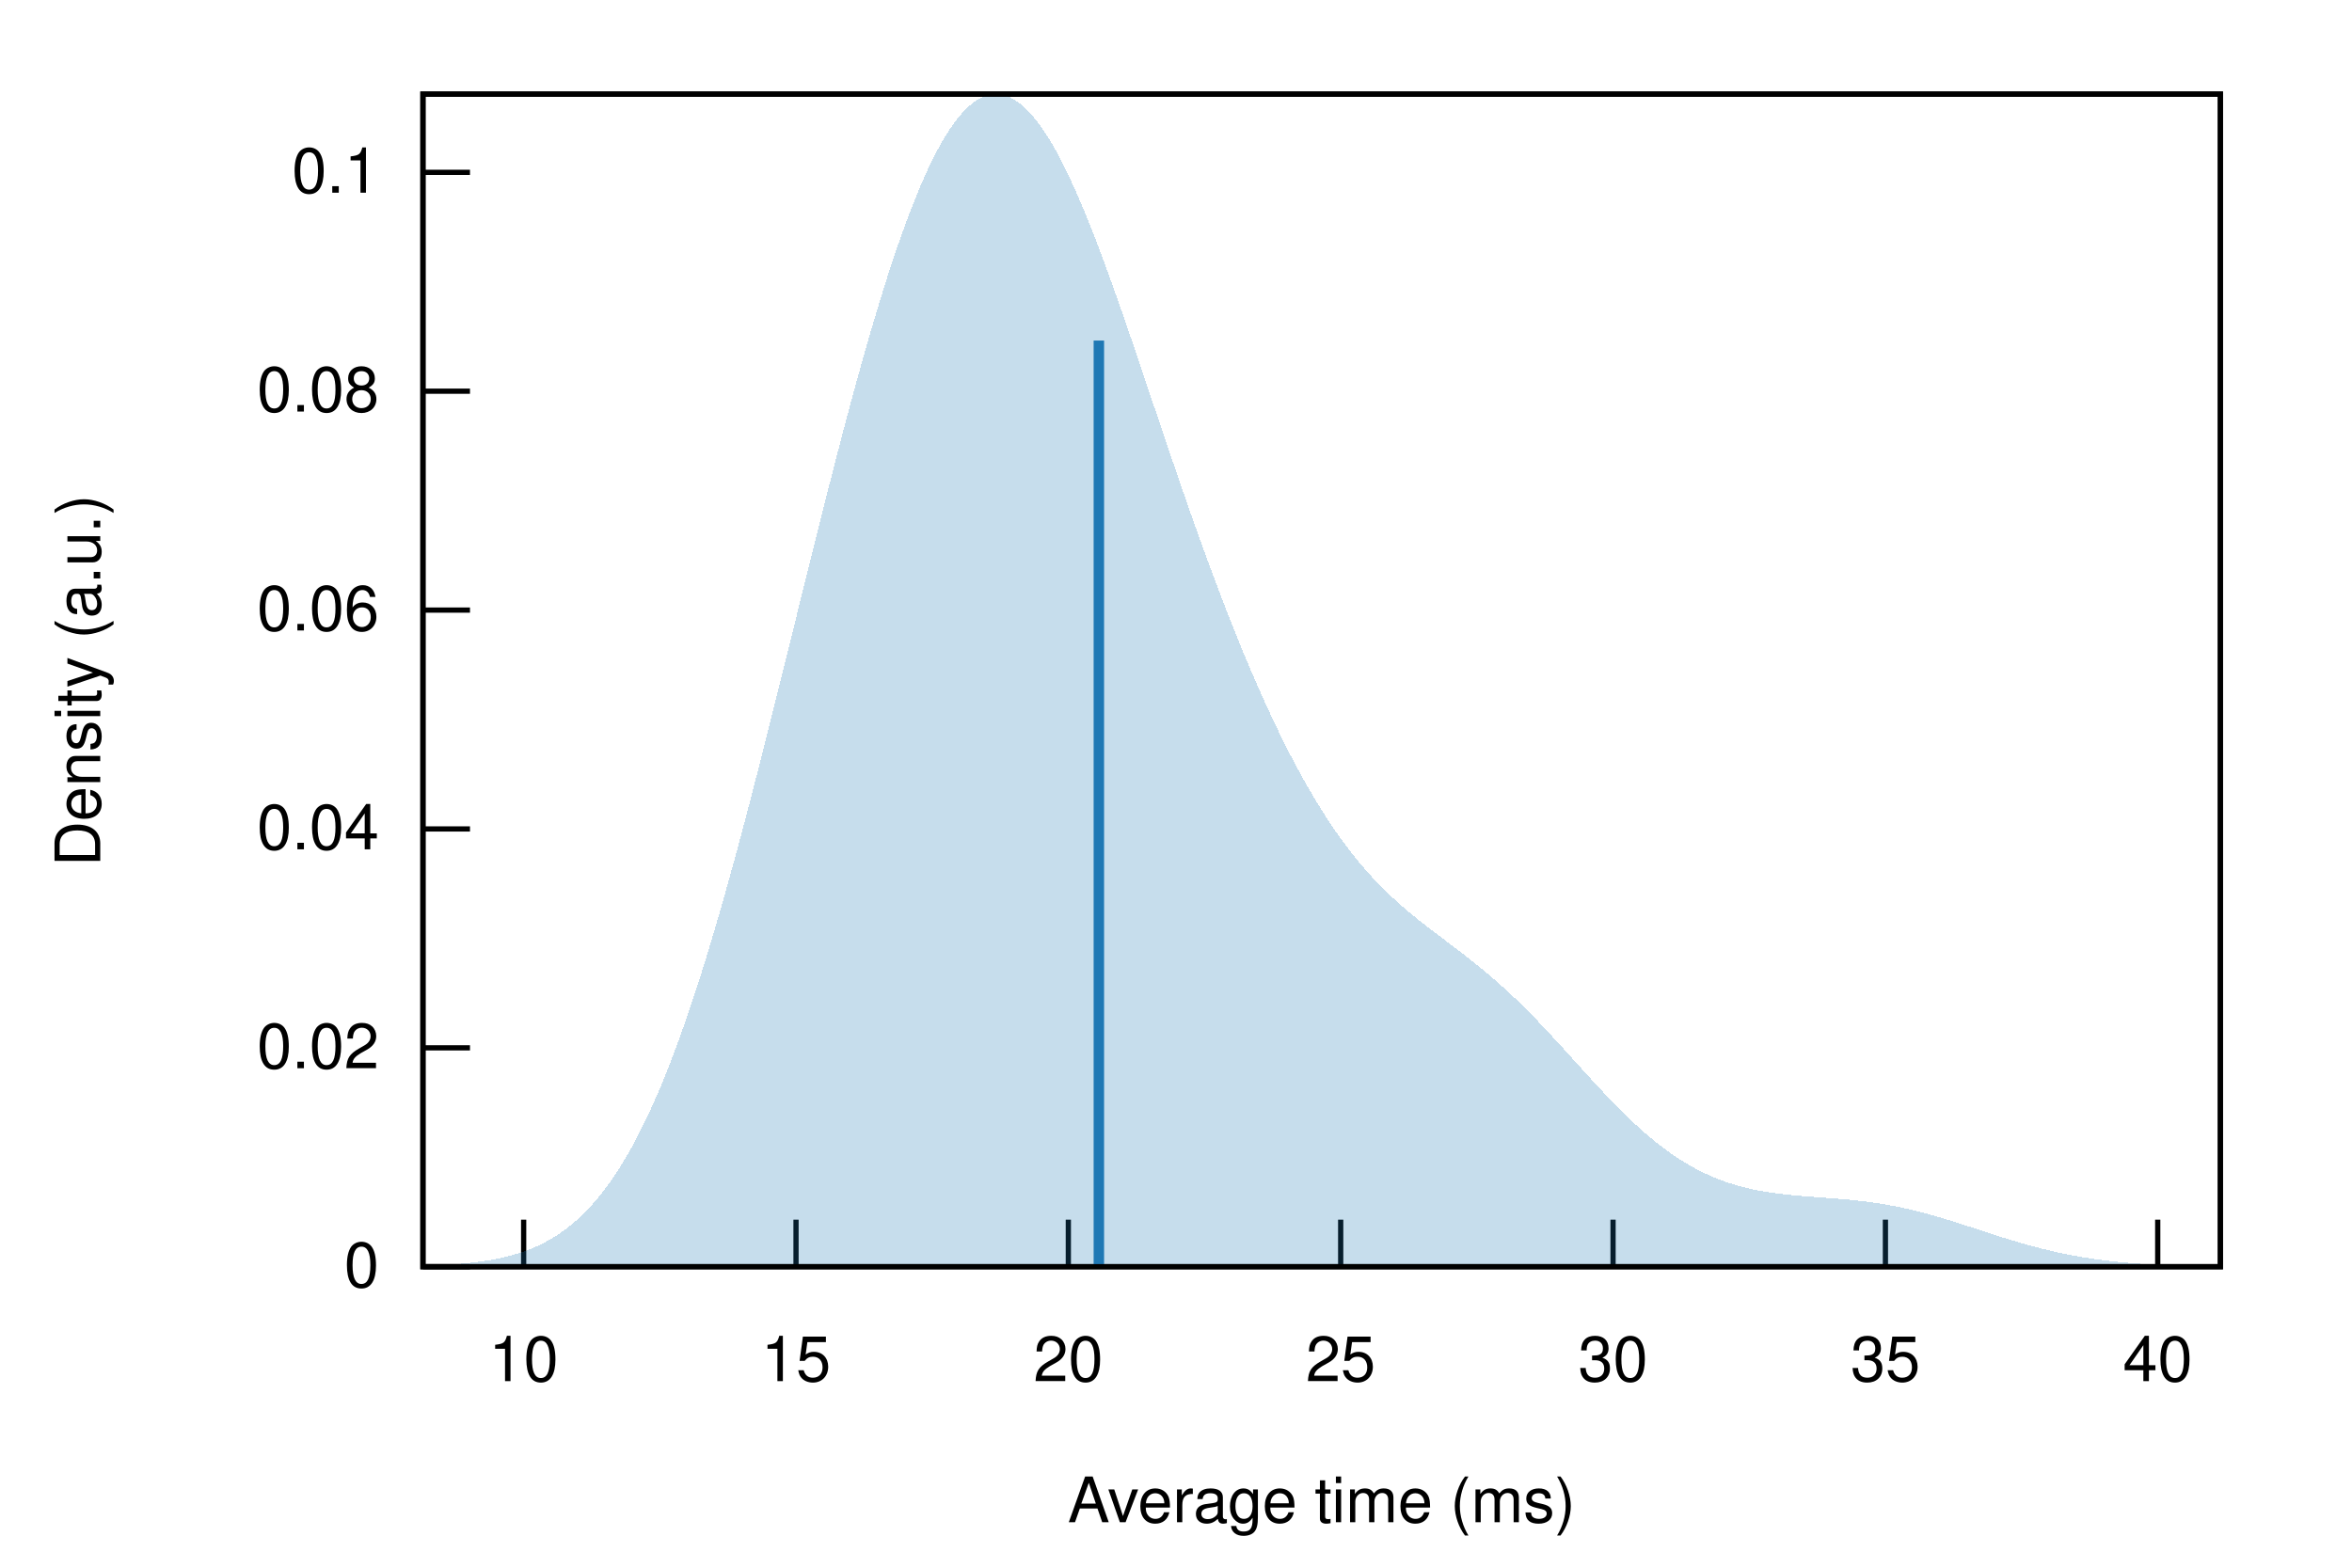
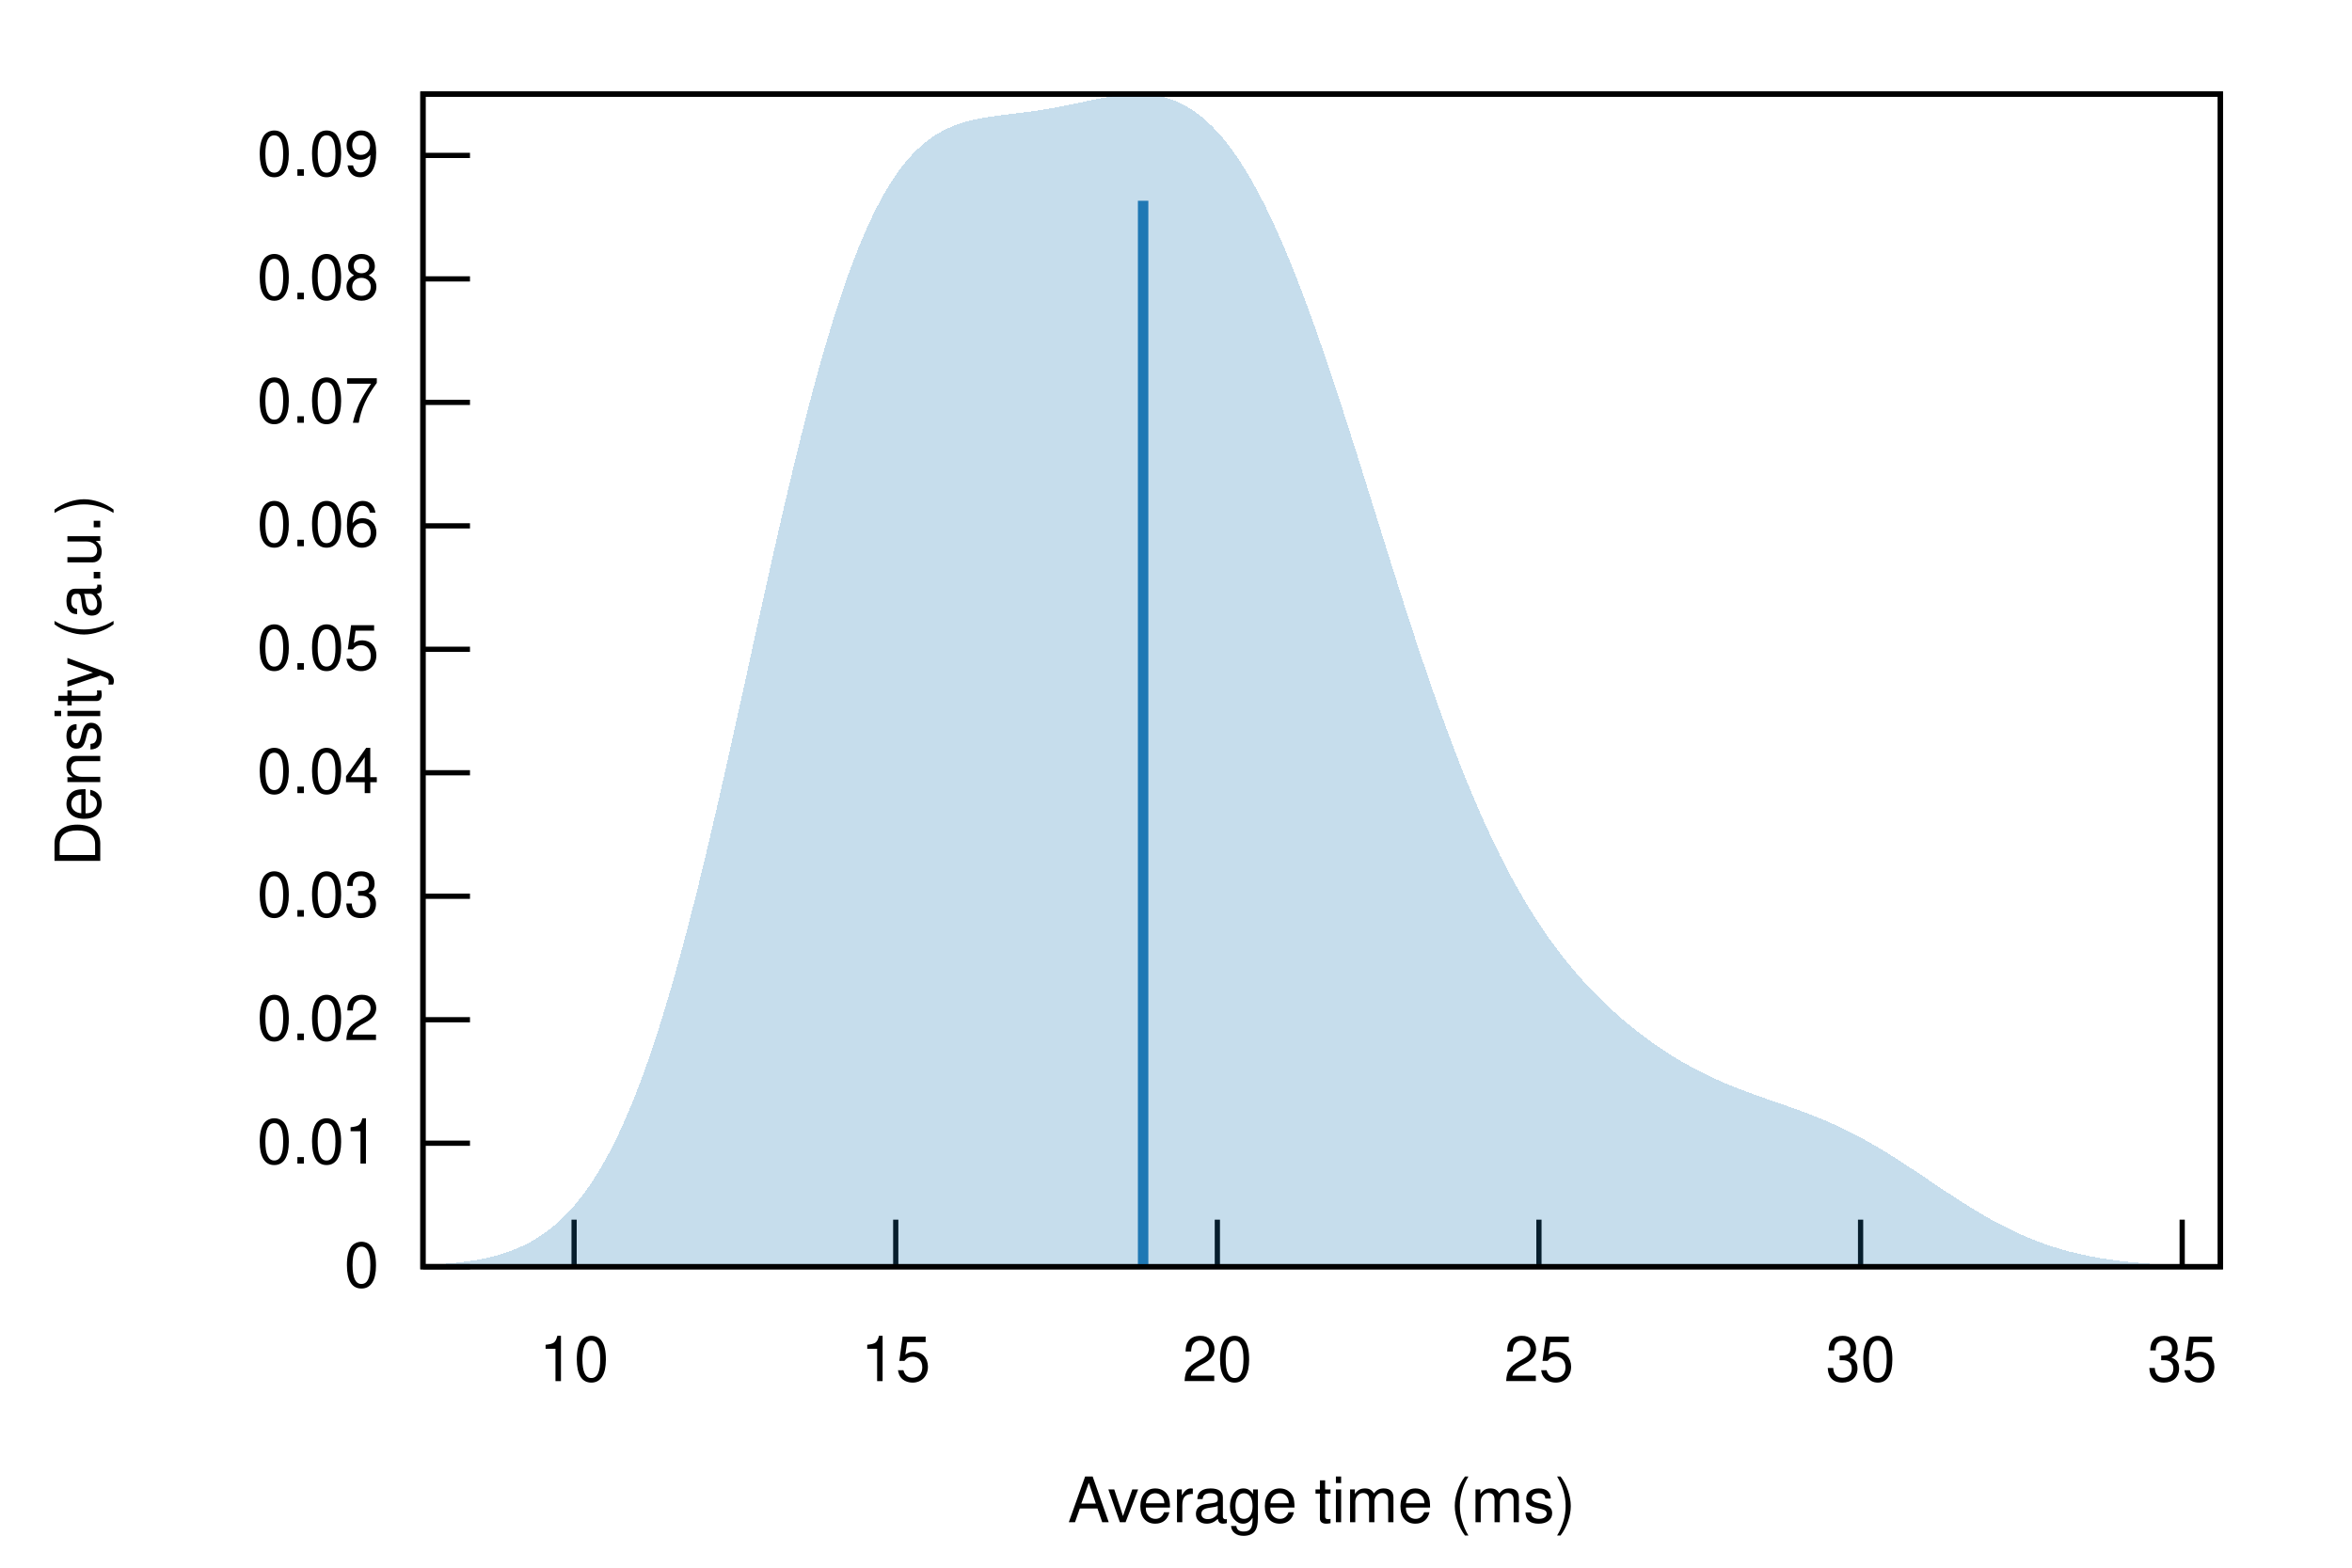
<svg xmlns="http://www.w3.org/2000/svg" xmlns:xlink="http://www.w3.org/1999/xlink" viewBox="0 0 450 300">
  <g id="gnuplot_canvas">
    <rect x="0" y="0" width="450" height="300" fill="none" />
    <defs>
      <circle id="gpDot" r="0.5" stroke-width="0.5" stroke="currentColor" />
      <path id="gpPt0" stroke-width="0.222" stroke="currentColor" d="M-1,0 h2 M0,-1 v2" />
      <path id="gpPt1" stroke-width="0.222" stroke="currentColor" d="M-1,-1 L1,1 M1,-1 L-1,1" />
      <path id="gpPt2" stroke-width="0.222" stroke="currentColor" d="M-1,0 L1,0 M0,-1 L0,1 M-1,-1 L1,1 M-1,1 L1,-1" />
      <rect id="gpPt3" stroke-width="0.222" stroke="currentColor" x="-1" y="-1" width="2" height="2" />
      <rect id="gpPt4" stroke-width="0.222" stroke="currentColor" fill="currentColor" x="-1" y="-1" width="2" height="2" />
      <circle id="gpPt5" stroke-width="0.222" stroke="currentColor" cx="0" cy="0" r="1" />
      <use xlink:href="#gpPt5" id="gpPt6" fill="currentColor" stroke="none" />
      <path id="gpPt7" stroke-width="0.222" stroke="currentColor" d="M0,-1.33 L-1.33,0.67 L1.33,0.67 z" />
      <use xlink:href="#gpPt7" id="gpPt8" fill="currentColor" stroke="none" />
      <use xlink:href="#gpPt7" id="gpPt9" stroke="currentColor" transform="rotate(180)" />
      <use xlink:href="#gpPt9" id="gpPt10" fill="currentColor" stroke="none" />
      <use xlink:href="#gpPt3" id="gpPt11" stroke="currentColor" transform="rotate(45)" />
      <use xlink:href="#gpPt11" id="gpPt12" fill="currentColor" stroke="none" />
      <path id="gpPt13" stroke-width="0.222" stroke="currentColor" d="M0,1.330 L1.265,0.411 L0.782,-1.067 L-0.782,-1.076 L-1.265,0.411 z" />
      <use xlink:href="#gpPt13" id="gpPt14" fill="currentColor" stroke="none" />
      <filter id="textbox" filterUnits="objectBoundingBox" x="0" y="0" height="1" width="1">
        <feFlood flood-color="white" flood-opacity="1" result="bgnd" />
        <feComposite in="SourceGraphic" in2="bgnd" operator="atop" />
      </filter>
      <filter id="greybox" filterUnits="objectBoundingBox" x="0" y="0" height="1" width="1">
        <feFlood flood-color="lightgrey" flood-opacity="1" result="grey" />
        <feComposite in="SourceGraphic" in2="grey" operator="atop" />
      </filter>
    </defs>
    <g fill="none" color="white" stroke="currentColor" stroke-width="1.00" stroke-linecap="butt" stroke-linejoin="miter">
</g>
    <g fill="none" color="black" stroke="currentColor" stroke-width="1.00" stroke-linecap="butt" stroke-linejoin="miter">
      <path stroke="black" d="M80.92,242.40 L89.92,242.40  " />
      <g transform="translate(72.53,246.30)" stroke="none" fill="black" font-family="Helvetica" font-size="12.00" text-anchor="end">
        <text>
          <tspan font-family="Helvetica"> 0</tspan>
        </text>
      </g>
    </g>
    <g fill="none" color="black" stroke="currentColor" stroke-width="1.00" stroke-linecap="butt" stroke-linejoin="miter">
-       <path stroke="black" d="M80.92,200.52 L89.92,200.52  " />
-       <g transform="translate(72.53,204.42)" stroke="none" fill="black" font-family="Helvetica" font-size="12.00" text-anchor="end">
+       <path stroke="black" d="M80.92,218.77 L89.92,218.77  " />
+       <g transform="translate(72.53,222.67)" stroke="none" fill="black" font-family="Helvetica" font-size="12.00" text-anchor="end">
+         <text>
+           <tspan font-family="Helvetica"> 0.01</tspan>
+         </text>
+       </g>
+     </g>
+     <g fill="none" color="black" stroke="currentColor" stroke-width="1.00" stroke-linecap="butt" stroke-linejoin="miter">
+       <path stroke="black" d="M80.92,195.14 L89.92,195.14  " />
+       <g transform="translate(72.53,199.04)" stroke="none" fill="black" font-family="Helvetica" font-size="12.00" text-anchor="end">
        <text>
          <tspan font-family="Helvetica"> 0.02</tspan>
        </text>
      </g>
    </g>
    <g fill="none" color="black" stroke="currentColor" stroke-width="1.00" stroke-linecap="butt" stroke-linejoin="miter">
-       <path stroke="black" d="M80.92,158.63 L89.92,158.63  " />
-       <g transform="translate(72.53,162.53)" stroke="none" fill="black" font-family="Helvetica" font-size="12.00" text-anchor="end">
+       <path stroke="black" d="M80.92,171.51 L89.92,171.51  " />
+       <g transform="translate(72.53,175.41)" stroke="none" fill="black" font-family="Helvetica" font-size="12.00" text-anchor="end">
+         <text>
+           <tspan font-family="Helvetica"> 0.03</tspan>
+         </text>
+       </g>
+     </g>
+     <g fill="none" color="black" stroke="currentColor" stroke-width="1.00" stroke-linecap="butt" stroke-linejoin="miter">
+       <path stroke="black" d="M80.92,147.88 L89.92,147.88  " />
+       <g transform="translate(72.53,151.78)" stroke="none" fill="black" font-family="Helvetica" font-size="12.00" text-anchor="end">
        <text>
          <tspan font-family="Helvetica"> 0.04</tspan>
        </text>
      </g>
    </g>
    <g fill="none" color="black" stroke="currentColor" stroke-width="1.00" stroke-linecap="butt" stroke-linejoin="miter">
-       <path stroke="black" d="M80.92,116.75 L89.92,116.75  " />
-       <g transform="translate(72.53,120.65)" stroke="none" fill="black" font-family="Helvetica" font-size="12.00" text-anchor="end">
+       <path stroke="black" d="M80.92,124.25 L89.92,124.25  " />
+       <g transform="translate(72.53,128.15)" stroke="none" fill="black" font-family="Helvetica" font-size="12.00" text-anchor="end">
+         <text>
+           <tspan font-family="Helvetica"> 0.05</tspan>
+         </text>
+       </g>
+     </g>
+     <g fill="none" color="black" stroke="currentColor" stroke-width="1.00" stroke-linecap="butt" stroke-linejoin="miter">
+       <path stroke="black" d="M80.92,100.63 L89.92,100.63  " />
+       <g transform="translate(72.53,104.53)" stroke="none" fill="black" font-family="Helvetica" font-size="12.00" text-anchor="end">
        <text>
          <tspan font-family="Helvetica"> 0.06</tspan>
        </text>
      </g>
    </g>
    <g fill="none" color="black" stroke="currentColor" stroke-width="1.00" stroke-linecap="butt" stroke-linejoin="miter">
-       <path stroke="black" d="M80.92,74.86 L89.92,74.86  " />
-       <g transform="translate(72.53,78.76)" stroke="none" fill="black" font-family="Helvetica" font-size="12.00" text-anchor="end">
+       <path stroke="black" d="M80.92,77.00 L89.92,77.00  " />
+       <g transform="translate(72.53,80.90)" stroke="none" fill="black" font-family="Helvetica" font-size="12.00" text-anchor="end">
+         <text>
+           <tspan font-family="Helvetica"> 0.07</tspan>
+         </text>
+       </g>
+     </g>
+     <g fill="none" color="black" stroke="currentColor" stroke-width="1.00" stroke-linecap="butt" stroke-linejoin="miter">
+       <path stroke="black" d="M80.92,53.37 L89.92,53.37  " />
+       <g transform="translate(72.53,57.27)" stroke="none" fill="black" font-family="Helvetica" font-size="12.00" text-anchor="end">
        <text>
          <tspan font-family="Helvetica"> 0.08</tspan>
        </text>
      </g>
    </g>
    <g fill="none" color="black" stroke="currentColor" stroke-width="1.00" stroke-linecap="butt" stroke-linejoin="miter">
-       <path stroke="black" d="M80.92,32.98 L89.92,32.98  " />
-       <g transform="translate(72.53,36.88)" stroke="none" fill="black" font-family="Helvetica" font-size="12.00" text-anchor="end">
-         <text>
-           <tspan font-family="Helvetica"> 0.1</tspan>
-         </text>
-       </g>
-     </g>
-     <g fill="none" color="black" stroke="currentColor" stroke-width="1.00" stroke-linecap="butt" stroke-linejoin="miter">
-       <path stroke="black" d="M100.19,242.40 L100.19,233.40  " />
-       <g transform="translate(100.19,264.30)" stroke="none" fill="black" font-family="Helvetica" font-size="12.00" text-anchor="middle">
+       <path stroke="black" d="M80.92,29.74 L89.92,29.74  " />
+       <g transform="translate(72.53,33.64)" stroke="none" fill="black" font-family="Helvetica" font-size="12.00" text-anchor="end">
+         <text>
+           <tspan font-family="Helvetica"> 0.09</tspan>
+         </text>
+       </g>
+     </g>
+     <g fill="none" color="black" stroke="currentColor" stroke-width="1.00" stroke-linecap="butt" stroke-linejoin="miter">
+       <path stroke="black" d="M109.84,242.40 L109.84,233.40  " />
+       <g transform="translate(109.84,264.30)" stroke="none" fill="black" font-family="Helvetica" font-size="12.00" text-anchor="middle">
        <text>
          <tspan font-family="Helvetica"> 10</tspan>
        </text>
      </g>
    </g>
    <g fill="none" color="black" stroke="currentColor" stroke-width="1.00" stroke-linecap="butt" stroke-linejoin="miter">
-       <path stroke="black" d="M152.30,242.40 L152.30,233.40  " />
-       <g transform="translate(152.30,264.30)" stroke="none" fill="black" font-family="Helvetica" font-size="12.00" text-anchor="middle">
+       <path stroke="black" d="M171.38,242.40 L171.38,233.40  " />
+       <g transform="translate(171.38,264.30)" stroke="none" fill="black" font-family="Helvetica" font-size="12.00" text-anchor="middle">
        <text>
          <tspan font-family="Helvetica"> 15</tspan>
        </text>
      </g>
    </g>
    <g fill="none" color="black" stroke="currentColor" stroke-width="1.00" stroke-linecap="butt" stroke-linejoin="miter">
-       <path stroke="black" d="M204.40,242.40 L204.40,233.40  " />
-       <g transform="translate(204.40,264.30)" stroke="none" fill="black" font-family="Helvetica" font-size="12.00" text-anchor="middle">
+       <path stroke="black" d="M232.91,242.40 L232.91,233.40  " />
+       <g transform="translate(232.91,264.30)" stroke="none" fill="black" font-family="Helvetica" font-size="12.00" text-anchor="middle">
        <text>
          <tspan font-family="Helvetica"> 20</tspan>
        </text>
      </g>
    </g>
    <g fill="none" color="black" stroke="currentColor" stroke-width="1.00" stroke-linecap="butt" stroke-linejoin="miter">
-       <path stroke="black" d="M256.51,242.40 L256.51,233.40  " />
-       <g transform="translate(256.51,264.30)" stroke="none" fill="black" font-family="Helvetica" font-size="12.00" text-anchor="middle">
+       <path stroke="black" d="M294.44,242.40 L294.44,233.40  " />
+       <g transform="translate(294.44,264.30)" stroke="none" fill="black" font-family="Helvetica" font-size="12.00" text-anchor="middle">
        <text>
          <tspan font-family="Helvetica"> 25</tspan>
        </text>
      </g>
    </g>
    <g fill="none" color="black" stroke="currentColor" stroke-width="1.00" stroke-linecap="butt" stroke-linejoin="miter">
-       <path stroke="black" d="M308.62,242.40 L308.62,233.40  " />
-       <g transform="translate(308.62,264.30)" stroke="none" fill="black" font-family="Helvetica" font-size="12.00" text-anchor="middle">
+       <path stroke="black" d="M355.98,242.40 L355.98,233.40  " />
+       <g transform="translate(355.98,264.30)" stroke="none" fill="black" font-family="Helvetica" font-size="12.00" text-anchor="middle">
        <text>
          <tspan font-family="Helvetica"> 30</tspan>
        </text>
      </g>
    </g>
    <g fill="none" color="black" stroke="currentColor" stroke-width="1.00" stroke-linecap="butt" stroke-linejoin="miter">
-       <path stroke="black" d="M360.73,242.40 L360.73,233.40  " />
-       <g transform="translate(360.73,264.30)" stroke="none" fill="black" font-family="Helvetica" font-size="12.00" text-anchor="middle">
+       <path stroke="black" d="M417.51,242.40 L417.51,233.40  " />
+       <g transform="translate(417.51,264.30)" stroke="none" fill="black" font-family="Helvetica" font-size="12.00" text-anchor="middle">
        <text>
          <tspan font-family="Helvetica"> 35</tspan>
-         </text>
-       </g>
-     </g>
-     <g fill="none" color="black" stroke="currentColor" stroke-width="1.00" stroke-linecap="butt" stroke-linejoin="miter">
-       <path stroke="black" d="M412.83,242.40 L412.83,233.40  " />
-       <g transform="translate(412.83,264.30)" stroke="none" fill="black" font-family="Helvetica" font-size="12.00" text-anchor="middle">
-         <text>
-           <tspan font-family="Helvetica"> 40</tspan>
        </text>
      </g>
    </g>
    <g fill="none" color="black" stroke="currentColor" stroke-width="1.00" stroke-linecap="butt" stroke-linejoin="miter">
</g>
    <g fill="none" color="black" stroke="currentColor" stroke-width="1.00" stroke-linecap="butt" stroke-linejoin="miter">
      <path stroke="black" d="M80.92,18.01 L80.92,242.40 L424.82,242.40 L424.82,18.01 L80.92,18.01 Z  " />
    </g>
    <g fill="none" color="black" stroke="currentColor" stroke-width="1.00" stroke-linecap="butt" stroke-linejoin="miter">
</g>
    <g id="gnuplot_plot_1">
      <g fill="none" color="black" stroke="currentColor" stroke-width="1.00" stroke-linecap="butt" stroke-linejoin="miter">
        <g stroke="none" shape-rendering="crispEdges">
-           <polygon fill="rgb( 31, 120, 180)" fill-opacity="0.25" points="80.92,242.22 81.61,242.19 82.30,242.17 82.99,242.14 83.68,242.11 84.37,242.08 85.06,242.04 85.74,242.00 86.43,241.96 87.12,241.91 87.81,241.86 88.50,241.80 89.19,241.73 89.88,241.66 90.57,241.59 91.26,241.50 91.95,241.41 92.64,241.31 93.33,241.20 94.01,241.09 94.70,240.96 95.39,240.82 96.08,240.67 96.77,240.51 97.46,240.34 98.15,240.15 98.84,239.94 99.53,239.73 100.22,239.49 100.91,239.24 101.60,238.97 102.28,238.68 102.97,238.37 103.66,238.03 104.35,237.68 105.04,237.30 105.73,236.90 106.42,236.47 107.11,236.01 107.80,235.53 108.49,235.02 109.18,234.47 109.87,233.90 110.55,233.29 111.24,232.65 111.93,231.97 112.62,231.26 113.31,230.50 114.00,229.72 114.69,228.89 115.38,228.02 116.07,227.10 116.76,226.15 117.45,225.15 118.14,224.11 118.82,223.02 119.51,221.89 120.20,220.71 120.89,219.48 121.58,218.21 122.27,216.88 122.96,215.51 123.65,214.09 124.34,212.62 125.03,211.10 125.72,209.53 126.41,207.91 127.09,206.24 127.78,204.51 128.47,202.75 129.16,200.93 129.85,199.06 130.54,197.14 131.23,195.18 131.92,193.17 132.61,191.11 133.30,189.01 133.99,186.86 134.68,184.67 135.37,182.44 136.05,180.17 136.74,177.85 137.43,175.50 138.12,173.11 138.81,170.68 139.50,168.22 140.19,165.72 140.88,163.20 141.57,160.64 142.26,158.06 142.95,155.44 143.64,152.81 144.32,150.15 145.01,147.47 145.70,144.77 146.39,142.05 147.08,139.31 147.77,136.57 148.46,133.81 149.15,131.04 149.84,128.26 150.53,125.47 151.22,122.68 151.91,119.89 152.59,117.10 153.28,114.31 153.97,111.52 154.66,108.74 155.35,105.96 156.04,103.20 156.73,100.44 157.42,97.70 158.11,94.97 158.80,92.27 159.49,89.58 160.18,86.91 160.86,84.26 161.55,81.64 162.24,79.05 162.93,76.48 163.62,73.95 164.31,71.45 165.00,68.98 165.69,66.55 166.38,64.16 167.07,61.81 167.76,59.50 168.45,57.24 169.13,55.02 169.82,52.85 170.51,50.73 171.20,48.66 171.89,46.65 172.58,44.69 173.27,42.78 173.96,40.94 174.65,39.16 175.34,37.44 176.03,35.78 176.72,34.19 177.40,32.66 178.09,31.21 178.78,29.82 179.47,28.50 180.16,27.26 180.85,26.09 181.54,25.00 182.23,23.98 182.92,23.04 183.61,22.18 184.30,21.40 184.99,20.70 185.68,20.07 186.36,19.53 187.05,19.07 187.74,18.70 188.43,18.40 189.12,18.19 189.81,18.06 190.50,18.01 191.19,18.04 191.88,18.16 192.57,18.36 193.26,18.64 193.95,19.00 194.63,19.44 195.32,19.96 196.01,20.55 196.70,21.23 197.39,21.97 198.08,22.80 198.77,23.69 199.46,24.65 200.15,25.69 200.84,26.79 201.53,27.96 202.22,29.19 202.90,30.48 203.59,31.83 204.28,33.24 204.97,34.71 205.66,36.22 206.35,37.79 207.04,39.40 207.73,41.06 208.42,42.76 209.11,44.50 209.80,46.28 210.49,48.10 211.17,49.94 211.86,51.82 212.55,53.72 213.24,55.65 213.93,57.60 214.62,59.57 215.31,61.56 216.00,63.56 216.69,65.58 217.38,67.60 218.07,69.64 218.76,71.68 219.44,73.72 220.13,75.77 220.82,77.82 221.51,79.87 222.20,81.91 222.89,83.95 223.58,85.98 224.27,88.01 224.96,90.02 225.65,92.03 226.34,94.02 227.03,96.00 227.71,97.97 228.40,99.92 229.09,101.86 229.78,103.78 230.47,105.68 231.16,107.56 231.85,109.43 232.54,111.27 233.23,113.10 233.92,114.90 234.61,116.69 235.30,118.45 235.99,120.19 236.67,121.90 237.36,123.60 238.05,125.27 238.74,126.91 239.43,128.54 240.12,130.13 240.81,131.71 241.50,133.26 242.19,134.78 242.88,136.28 243.57,137.75 244.26,139.19 244.94,140.62 245.63,142.01 246.32,143.38 247.01,144.72 247.70,146.03 248.39,147.32 249.08,148.58 249.77,149.81 250.46,151.02 251.15,152.19 251.84,153.35 252.53,154.47 253.21,155.57 253.90,156.64 254.59,157.68 255.28,158.70 255.97,159.69 256.66,160.65 257.35,161.59 258.04,162.50 258.73,163.39 259.42,164.25 260.11,165.09 260.80,165.90 261.48,166.69 262.17,167.46 262.86,168.21 263.55,168.94 264.24,169.64 264.93,170.33 265.62,171.00 266.31,171.65 267.00,172.29 267.69,172.91 268.38,173.51 269.07,174.10 269.75,174.68 270.44,175.25 271.13,175.81 271.82,176.36 272.51,176.90 273.20,177.44 273.89,177.97 274.58,178.50 275.27,179.02 275.96,179.54 276.65,180.06 277.34,180.58 278.03,181.10 278.71,181.62 279.40,182.15 280.09,182.68 280.78,183.22 281.47,183.76 282.16,184.31 282.85,184.86 283.54,185.43 284.23,186.00 284.92,186.58 285.61,187.17 286.30,187.77 286.98,188.38 287.67,189.00 288.36,189.63 289.05,190.27 289.74,190.92 290.43,191.58 291.12,192.26 291.81,192.94 292.50,193.63 293.19,194.33 293.88,195.04 294.57,195.76 295.25,196.48 295.94,197.21 296.63,197.95 297.32,198.70 298.01,199.45 298.70,200.20 299.39,200.96 300.08,201.72 300.77,202.48 301.46,203.24 302.15,204.00 302.84,204.76 303.52,205.52 304.21,206.28 304.90,207.03 305.59,207.77 306.28,208.51 306.97,209.25 307.66,209.98 308.35,210.69 309.04,211.40 309.73,212.10 310.42,212.79 311.11,213.47 311.79,214.13 312.48,214.78 313.17,215.42 313.86,216.05 314.55,216.66 315.24,217.25 315.93,217.83 316.62,218.40 317.31,218.95 318.00,219.48 318.69,219.99 319.38,220.49 320.06,220.98 320.75,221.44 321.44,221.89 322.13,222.32 322.82,222.74 323.51,223.14 324.20,223.52 324.89,223.88 325.58,224.23 326.27,224.56 326.96,224.88 327.65,225.18 328.34,225.47 329.02,225.74 329.71,225.99 330.40,226.24 331.09,226.46 331.78,226.68 332.47,226.88 333.16,227.07 333.85,227.25 334.54,227.41 335.23,227.57 335.92,227.71 336.61,227.85 337.29,227.97 337.98,228.09 338.67,228.20 339.36,228.30 340.05,228.39 340.74,228.47 341.43,228.55 342.12,228.63 342.81,228.70 343.50,228.76 344.19,228.82 344.88,228.88 345.56,228.94 346.25,228.99 346.94,229.04 347.63,229.09 348.32,229.14 349.01,229.19 349.70,229.25 350.39,229.30 351.08,229.35 351.77,229.41 352.46,229.47 353.15,229.53 353.83,229.59 354.52,229.66 355.21,229.73 355.90,229.81 356.59,229.89 357.28,229.98 357.97,230.07 358.66,230.17 359.35,230.27 360.04,230.38 360.73,230.50 361.42,230.62 362.10,230.75 362.79,230.88 363.48,231.02 364.17,231.17 364.86,231.32 365.55,231.48 366.24,231.64 366.93,231.81 367.62,231.99 368.31,232.17 369.00,232.36 369.69,232.55 370.37,232.75 371.06,232.95 371.75,233.15 372.44,233.36 373.13,233.57 373.82,233.79 374.51,234.01 375.20,234.23 375.89,234.45 376.58,234.67 377.27,234.89 377.96,235.12 378.65,235.35 379.33,235.57 380.02,235.79 380.71,236.02 381.40,236.24 382.09,236.46 382.78,236.68 383.47,236.90 384.16,237.11 384.85,237.32 385.54,237.53 386.23,237.73 386.92,237.93 387.60,238.13 388.29,238.32 388.98,238.51 389.67,238.69 390.36,238.87 391.05,239.04 391.74,239.21 392.43,239.38 393.12,239.53 393.81,239.69 394.50,239.83 395.19,239.98 395.87,240.11 396.56,240.24 397.25,240.37 397.94,240.49 398.63,240.61 399.32,240.72 400.01,240.82 400.70,240.92 401.39,241.02 402.08,241.11 402.77,241.20 403.46,241.28 404.14,241.36 404.83,241.43 405.52,241.50 406.21,241.56 406.90,241.63 407.59,241.68 408.28,241.74 408.97,241.79 409.66,241.84 410.35,241.88 411.04,241.92 411.73,241.96 412.41,242.00 413.10,242.03 413.79,242.06 414.48,242.09 415.17,242.12 415.86,242.14 416.55,242.16 417.24,242.18 417.93,242.20 418.62,242.22 419.31,242.24 420.00,242.25 420.68,242.27 421.37,242.28 422.06,242.29 422.75,242.30 423.44,242.31 424.13,242.32 424.82,242.33 424.82,242.40 424.13,242.40 423.44,242.40 422.75,242.40 422.06,242.40 421.37,242.40 420.68,242.40 420.00,242.40 419.31,242.40 418.62,242.40 417.93,242.40 417.24,242.40 416.55,242.40 415.86,242.40 415.17,242.40 414.48,242.40 413.79,242.40 413.10,242.40 412.41,242.40 411.73,242.40 411.04,242.40 410.35,242.40 409.66,242.40 408.97,242.40 408.28,242.40 407.59,242.40 406.90,242.40 406.21,242.40 405.52,242.40 404.83,242.40 404.14,242.40 403.46,242.40 402.77,242.40 402.08,242.40 401.39,242.40 400.70,242.40 400.01,242.40 399.32,242.40 398.63,242.40 397.94,242.40 397.25,242.40 396.56,242.40 395.87,242.40 395.19,242.40 394.50,242.40 393.81,242.40 393.12,242.40 392.43,242.40 391.74,242.40 391.05,242.40 390.36,242.40 389.67,242.40 388.98,242.40 388.29,242.40 387.60,242.40 386.92,242.40 386.23,242.40 385.54,242.40 384.85,242.40 384.16,242.40 383.47,242.40 382.78,242.40 382.09,242.40 381.40,242.40 380.71,242.40 380.02,242.40 379.33,242.40 378.65,242.40 377.96,242.40 377.27,242.40 376.58,242.40 375.89,242.40 375.20,242.40 374.51,242.40 373.82,242.40 373.13,242.40 372.44,242.40 371.75,242.40 371.06,242.40 370.37,242.40 369.69,242.40 369.00,242.40 368.31,242.40 367.62,242.40 366.93,242.40 366.24,242.40 365.55,242.40 364.86,242.40 364.17,242.40 363.48,242.40 362.79,242.40 362.10,242.40 361.42,242.40 360.73,242.40 360.04,242.40 359.35,242.40 358.66,242.40 357.97,242.40 357.28,242.40 356.59,242.40 355.90,242.40 355.21,242.40 354.52,242.40 353.83,242.40 353.15,242.40 352.46,242.40 351.77,242.40 351.08,242.40 350.39,242.40 349.70,242.40 349.01,242.40 348.32,242.40 347.63,242.40 346.94,242.40 346.25,242.40 345.56,242.40 344.88,242.40 344.19,242.40 343.50,242.40 342.81,242.40 342.12,242.40 341.43,242.40 340.74,242.40 340.05,242.40 339.36,242.40 338.67,242.40 337.98,242.40 337.29,242.40 336.61,242.40 335.92,242.40 335.23,242.40 334.54,242.40 333.85,242.40 333.16,242.40 332.47,242.40 331.78,242.40 331.09,242.40 330.40,242.40 329.71,242.40 329.02,242.40 328.34,242.40 327.65,242.40 326.96,242.40 326.27,242.40 325.58,242.40 324.89,242.40 324.20,242.40 323.51,242.40 322.82,242.40 322.13,242.40 321.44,242.40 320.75,242.40 320.06,242.40 319.38,242.40 318.69,242.40 318.00,242.40 317.31,242.40 316.62,242.40 315.93,242.40 315.24,242.40 314.55,242.40 313.86,242.40 313.17,242.40 312.48,242.40 311.79,242.40 311.11,242.40 310.42,242.40 309.73,242.40 309.04,242.40 308.35,242.40 307.66,242.40 306.97,242.40 306.28,242.40 305.59,242.40 304.90,242.40 304.21,242.40 303.52,242.40 302.84,242.40 302.15,242.40 301.46,242.40 300.77,242.40 300.08,242.40 299.39,242.40 298.70,242.40 298.01,242.40 297.32,242.40 296.63,242.40 295.94,242.40 295.25,242.40 294.57,242.40 293.88,242.40 293.19,242.40 292.50,242.40 291.81,242.40 291.12,242.40 290.43,242.40 289.74,242.40 289.05,242.40 288.36,242.40 287.67,242.40 286.98,242.40 286.30,242.40 285.61,242.40 284.92,242.40 284.23,242.40 283.54,242.40 282.85,242.40 282.16,242.40 281.47,242.40 280.78,242.40 280.09,242.40 279.40,242.40 278.71,242.40 278.03,242.40 277.34,242.40 276.65,242.40 275.96,242.40 275.27,242.40 274.58,242.40 273.89,242.40 273.20,242.40 272.51,242.40 271.82,242.40 271.13,242.40 270.44,242.40 269.75,242.40 269.07,242.40 268.38,242.40 267.69,242.40 267.00,242.40 266.31,242.40 265.62,242.40 264.93,242.40 264.24,242.40 263.55,242.40 262.86,242.40 262.17,242.40 261.48,242.40 260.80,242.40 260.11,242.40 259.42,242.40 258.73,242.40 258.04,242.40 257.35,242.40 256.66,242.40 255.97,242.40 255.28,242.40 254.59,242.40 253.90,242.40 253.21,242.40 252.53,242.40 251.84,242.40 251.15,242.40 250.46,242.40 249.77,242.40 249.08,242.40 248.39,242.40 247.70,242.40 247.01,242.40 246.32,242.40 245.63,242.40 244.94,242.40 244.26,242.40 243.57,242.40 242.88,242.40 242.19,242.40 241.50,242.40 240.81,242.40 240.12,242.40 239.43,242.40 238.74,242.40 238.05,242.40 237.36,242.40 236.67,242.40 235.99,242.40 235.30,242.40 234.61,242.40 233.92,242.40 233.23,242.40 232.54,242.40 231.85,242.40 231.16,242.40 230.47,242.40 229.78,242.40 229.09,242.40 228.40,242.40 227.71,242.40 227.03,242.40 226.34,242.40 225.65,242.40 224.96,242.40 224.27,242.40 223.58,242.40 222.89,242.40 222.20,242.40 221.51,242.40 220.82,242.40 220.13,242.40 219.44,242.40 218.76,242.40 218.07,242.40 217.38,242.40 216.69,242.40 216.00,242.40 215.31,242.40 214.62,242.40 213.93,242.40 213.24,242.40 212.55,242.40 211.86,242.40 211.17,242.40 210.49,242.40 209.80,242.40 209.11,242.40 208.42,242.40 207.73,242.40 207.04,242.40 206.35,242.40 205.66,242.40 204.97,242.40 204.28,242.40 203.59,242.40 202.90,242.40 202.22,242.40 201.53,242.40 200.84,242.40 200.15,242.40 199.46,242.40 198.77,242.40 198.08,242.40 197.39,242.40 196.70,242.40 196.01,242.40 195.32,242.40 194.63,242.40 193.95,242.40 193.26,242.40 192.57,242.40 191.88,242.40 191.19,242.40 190.50,242.40 189.81,242.40 189.12,242.40 188.43,242.40 187.74,242.40 187.05,242.40 186.36,242.40 185.68,242.40 184.99,242.40 184.30,242.40 183.61,242.40 182.92,242.40 182.23,242.40 181.54,242.40 180.85,242.40 180.16,242.40 179.47,242.40 178.78,242.40 178.09,242.40 177.40,242.40 176.72,242.40 176.03,242.40 175.34,242.40 174.65,242.40 173.96,242.40 173.27,242.40 172.58,242.40 171.89,242.40 171.20,242.40 170.51,242.40 169.82,242.40 169.13,242.40 168.45,242.40 167.76,242.40 167.07,242.40 166.38,242.40 165.69,242.40 165.00,242.40 164.31,242.40 163.62,242.40 162.93,242.40 162.24,242.40 161.55,242.40 160.86,242.40 160.18,242.40 159.49,242.40 158.80,242.40 158.11,242.40 157.42,242.40 156.73,242.40 156.04,242.40 155.35,242.40 154.66,242.40 153.97,242.40 153.28,242.40 152.59,242.40 151.91,242.40 151.22,242.40 150.53,242.40 149.84,242.40 149.15,242.40 148.46,242.40 147.77,242.40 147.08,242.40 146.39,242.40 145.70,242.40 145.01,242.40 144.32,242.40 143.64,242.40 142.95,242.40 142.26,242.40 141.57,242.40 140.88,242.40 140.19,242.40 139.50,242.40 138.81,242.40 138.12,242.40 137.43,242.40 136.74,242.40 136.05,242.40 135.37,242.40 134.68,242.40 133.99,242.40 133.30,242.40 132.61,242.40 131.92,242.40 131.23,242.40 130.54,242.40 129.85,242.40 129.16,242.40 128.47,242.40 127.78,242.40 127.09,242.40 126.41,242.40 125.72,242.40 125.03,242.40 124.34,242.40 123.65,242.40 122.96,242.40 122.27,242.40 121.58,242.40 120.89,242.40 120.20,242.40 119.51,242.40 118.82,242.40 118.14,242.40 117.45,242.40 116.76,242.40 116.07,242.40 115.38,242.40 114.69,242.40 114.00,242.40 113.31,242.40 112.62,242.40 111.93,242.40 111.24,242.40 110.55,242.40 109.87,242.40 109.18,242.40 108.49,242.40 107.80,242.40 107.11,242.40 106.42,242.40 105.73,242.40 105.04,242.40 104.35,242.40 103.66,242.40 102.97,242.40 102.28,242.40 101.60,242.40 100.91,242.40 100.22,242.40 99.53,242.40 98.84,242.40 98.15,242.40 97.46,242.40 96.77,242.40 96.08,242.40 95.39,242.40 94.70,242.40 94.01,242.40 93.33,242.40 92.64,242.40 91.95,242.40 91.26,242.40 90.57,242.40 89.88,242.40 89.19,242.40 88.50,242.40 87.81,242.40 87.12,242.40 86.43,242.40 85.74,242.40 85.06,242.40 84.37,242.40 83.68,242.40 82.99,242.40 82.30,242.40 81.61,242.40 80.92,242.40 " />
+           <polygon fill="rgb( 31, 120, 180)" fill-opacity="0.25" points="80.92,242.12 81.61,242.08 82.30,242.05 82.99,242.01 83.68,241.96 84.37,241.92 85.06,241.86 85.74,241.80 86.43,241.74 87.12,241.67 87.81,241.60 88.50,241.51 89.19,241.42 89.88,241.32 90.57,241.21 91.26,241.10 91.95,240.97 92.64,240.83 93.33,240.68 94.01,240.51 94.70,240.34 95.39,240.15 96.08,239.94 96.77,239.72 97.46,239.47 98.15,239.21 98.84,238.94 99.53,238.63 100.22,238.31 100.91,237.97 101.60,237.60 102.28,237.20 102.97,236.77 103.66,236.32 104.35,235.84 105.04,235.32 105.73,234.77 106.42,234.19 107.11,233.57 107.80,232.91 108.49,232.22 109.18,231.48 109.87,230.70 110.55,229.87 111.24,229.00 111.93,228.08 112.62,227.11 113.31,226.10 114.00,225.03 114.69,223.90 115.38,222.73 116.07,221.49 116.76,220.20 117.45,218.85 118.14,217.45 118.82,215.98 119.51,214.45 120.20,212.86 120.89,211.20 121.58,209.48 122.27,207.70 122.96,205.85 123.65,203.94 124.34,201.97 125.03,199.93 125.72,197.83 126.41,195.66 127.09,193.43 127.78,191.14 128.47,188.79 129.16,186.37 129.85,183.90 130.54,181.37 131.23,178.78 131.92,176.14 132.61,173.45 133.30,170.71 133.99,167.92 134.68,165.08 135.37,162.21 136.05,159.29 136.74,156.33 137.43,153.35 138.12,150.33 138.81,147.28 139.50,144.21 140.19,141.11 140.88,138.01 141.57,134.88 142.26,131.75 142.95,128.61 143.64,125.47 144.32,122.33 145.01,119.20 145.70,116.07 146.39,112.96 147.08,109.87 147.77,106.80 148.46,103.75 149.15,100.73 149.84,97.74 150.53,94.79 151.22,91.87 151.91,89.00 152.59,86.17 153.28,83.39 153.97,80.67 154.66,77.99 155.35,75.37 156.04,72.81 156.73,70.31 157.42,67.88 158.11,65.51 158.80,63.20 159.49,60.96 160.18,58.80 160.86,56.70 161.55,54.67 162.24,52.72 162.93,50.83 163.62,49.02 164.31,47.28 165.00,45.62 165.69,44.03 166.38,42.50 167.07,41.05 167.76,39.67 168.45,38.36 169.13,37.12 169.82,35.94 170.51,34.83 171.20,33.79 171.89,32.80 172.58,31.88 173.27,31.01 173.96,30.21 174.65,29.45 175.34,28.76 176.03,28.11 176.72,27.51 177.40,26.95 178.09,26.44 178.78,25.97 179.47,25.54 180.16,25.15 180.85,24.79 181.54,24.47 182.23,24.17 182.92,23.90 183.61,23.66 184.30,23.44 184.99,23.24 185.68,23.06 186.36,22.90 187.05,22.76 187.74,22.62 188.43,22.50 189.12,22.39 189.81,22.29 190.50,22.19 191.19,22.10 191.88,22.01 192.57,21.92 193.26,21.84 193.95,21.75 194.63,21.67 195.32,21.58 196.01,21.49 196.70,21.40 197.39,21.31 198.08,21.21 198.77,21.10 199.46,20.99 200.15,20.88 200.84,20.76 201.53,20.64 202.22,20.52 202.90,20.39 203.59,20.25 204.28,20.11 204.97,19.97 205.66,19.83 206.35,19.69 207.04,19.54 207.73,19.40 208.42,19.25 209.11,19.11 209.80,18.97 210.49,18.84 211.17,18.71 211.86,18.59 212.55,18.48 213.24,18.37 213.93,18.28 214.62,18.19 215.31,18.13 216.00,18.07 216.69,18.03 217.38,18.01 218.07,18.01 218.76,18.03 219.44,18.07 220.13,18.13 220.82,18.22 221.51,18.34 222.20,18.48 222.89,18.65 223.58,18.85 224.27,19.09 224.96,19.36 225.65,19.66 226.34,20.00 227.03,20.37 227.71,20.78 228.40,21.24 229.09,21.73 229.78,22.26 230.47,22.84 231.16,23.46 231.85,24.12 232.54,24.83 233.23,25.58 233.92,26.38 234.61,27.23 235.30,28.12 235.99,29.06 236.67,30.05 237.36,31.09 238.05,32.17 238.74,33.30 239.43,34.48 240.12,35.71 240.81,36.98 241.50,38.31 242.19,39.68 242.88,41.09 243.57,42.56 244.26,44.06 244.94,45.62 245.63,47.21 246.32,48.85 247.01,50.53 247.70,52.25 248.39,54.01 249.08,55.81 249.77,57.64 250.46,59.51 251.15,61.41 251.84,63.35 252.53,65.32 253.21,67.31 253.90,69.34 254.59,71.39 255.28,73.46 255.97,75.55 256.66,77.67 257.35,79.80 258.04,81.95 258.73,84.12 259.42,86.29 260.11,88.48 260.80,90.68 261.48,92.88 262.17,95.08 262.86,97.29 263.55,99.50 264.24,101.71 264.93,103.91 265.62,106.11 266.31,108.30 267.00,110.48 267.69,112.65 268.38,114.81 269.07,116.95 269.75,119.08 270.44,121.19 271.13,123.28 271.82,125.35 272.51,127.40 273.20,129.42 273.89,131.42 274.58,133.39 275.27,135.34 275.96,137.26 276.65,139.15 277.34,141.01 278.03,142.84 278.71,144.64 279.40,146.41 280.09,148.14 280.78,149.85 281.47,151.51 282.16,153.15 282.85,154.75 283.54,156.32 284.23,157.85 284.92,159.35 285.61,160.82 286.30,162.25 286.98,163.65 287.67,165.01 288.36,166.34 289.05,167.64 289.74,168.91 290.43,170.14 291.12,171.34 291.81,172.52 292.50,173.66 293.19,174.77 293.88,175.86 294.57,176.91 295.25,177.94 295.94,178.94 296.63,179.92 297.32,180.87 298.01,181.79 298.70,182.69 299.39,183.57 300.08,184.43 300.77,185.26 301.46,186.08 302.15,186.87 302.84,187.64 303.52,188.40 304.21,189.14 304.90,189.85 305.59,190.56 306.28,191.24 306.97,191.91 307.66,192.57 308.35,193.21 309.04,193.83 309.73,194.44 310.42,195.04 311.11,195.62 311.79,196.19 312.48,196.75 313.17,197.30 313.86,197.83 314.55,198.35 315.24,198.86 315.93,199.36 316.62,199.85 317.31,200.33 318.00,200.79 318.69,201.24 319.38,201.69 320.06,202.12 320.75,202.54 321.44,202.95 322.13,203.35 322.82,203.74 323.51,204.12 324.20,204.50 324.89,204.86 325.58,205.21 326.27,205.55 326.96,205.88 327.65,206.21 328.34,206.52 329.02,206.83 329.71,207.13 330.40,207.43 331.09,207.71 331.78,207.99 332.47,208.26 333.16,208.53 333.85,208.79 334.54,209.05 335.23,209.30 335.92,209.55 336.61,209.79 337.29,210.04 337.98,210.28 338.67,210.52 339.36,210.76 340.05,211.00 340.74,211.23 341.43,211.47 342.12,211.72 342.81,211.96 343.50,212.21 344.19,212.46 344.88,212.71 345.56,212.97 346.25,213.23 346.94,213.50 347.63,213.78 348.32,214.06 349.01,214.34 349.70,214.64 350.39,214.94 351.08,215.25 351.77,215.57 352.46,215.89 353.15,216.23 353.83,216.57 354.52,216.92 355.21,217.27 355.90,217.64 356.59,218.02 357.28,218.40 357.97,218.79 358.66,219.19 359.35,219.59 360.04,220.00 360.73,220.42 361.42,220.85 362.10,221.28 362.79,221.71 363.48,222.16 364.17,222.60 364.86,223.05 365.55,223.51 366.24,223.96 366.93,224.42 367.62,224.88 368.31,225.34 369.00,225.81 369.69,226.27 370.37,226.73 371.06,227.19 371.75,227.65 372.44,228.11 373.13,228.56 373.82,229.02 374.51,229.46 375.20,229.90 375.89,230.34 376.58,230.77 377.27,231.20 377.96,231.62 378.65,232.03 379.33,232.44 380.02,232.84 380.71,233.23 381.40,233.61 382.09,233.98 382.78,234.35 383.47,234.70 384.16,235.05 384.85,235.39 385.54,235.71 386.23,236.03 386.92,236.34 387.60,236.64 388.29,236.93 388.98,237.21 389.67,237.48 390.36,237.74 391.05,237.99 391.74,238.23 392.43,238.46 393.12,238.68 393.81,238.89 394.50,239.10 395.19,239.29 395.87,239.48 396.56,239.65 397.25,239.82 397.94,239.98 398.63,240.13 399.32,240.28 400.01,240.42 400.70,240.55 401.39,240.67 402.08,240.79 402.77,240.90 403.46,241.00 404.14,241.10 404.83,241.19 405.52,241.28 406.21,241.36 406.90,241.44 407.59,241.51 408.28,241.58 408.97,241.64 409.66,241.70 410.35,241.75 411.04,241.81 411.73,241.85 412.41,241.90 413.10,241.94 413.79,241.98 414.48,242.01 415.17,242.04 415.86,242.07 416.55,242.10 417.24,242.13 417.93,242.15 418.62,242.17 419.31,242.19 420.00,242.21 420.68,242.23 421.37,242.25 422.06,242.26 422.75,242.27 423.44,242.29 424.13,242.30 424.82,242.31 424.82,242.40 424.13,242.40 423.44,242.40 422.75,242.40 422.06,242.40 421.37,242.40 420.68,242.40 420.00,242.40 419.31,242.40 418.62,242.40 417.93,242.40 417.24,242.40 416.55,242.40 415.86,242.40 415.17,242.40 414.48,242.40 413.79,242.40 413.10,242.40 412.41,242.40 411.73,242.40 411.04,242.40 410.35,242.40 409.66,242.40 408.97,242.40 408.28,242.40 407.59,242.40 406.90,242.40 406.21,242.40 405.52,242.40 404.83,242.40 404.14,242.40 403.46,242.40 402.77,242.40 402.08,242.40 401.39,242.40 400.70,242.40 400.01,242.40 399.32,242.40 398.63,242.40 397.94,242.40 397.25,242.40 396.56,242.40 395.87,242.40 395.19,242.40 394.50,242.40 393.81,242.40 393.12,242.40 392.43,242.40 391.74,242.40 391.05,242.40 390.36,242.40 389.67,242.40 388.98,242.40 388.29,242.40 387.60,242.40 386.92,242.40 386.23,242.40 385.54,242.40 384.85,242.40 384.16,242.40 383.47,242.40 382.78,242.40 382.09,242.40 381.40,242.40 380.71,242.40 380.02,242.40 379.33,242.40 378.65,242.40 377.96,242.40 377.27,242.40 376.58,242.40 375.89,242.40 375.20,242.40 374.51,242.40 373.82,242.40 373.13,242.40 372.44,242.40 371.75,242.40 371.06,242.40 370.37,242.40 369.69,242.40 369.00,242.40 368.31,242.40 367.62,242.40 366.93,242.40 366.24,242.40 365.55,242.40 364.86,242.40 364.17,242.40 363.48,242.40 362.79,242.40 362.10,242.40 361.42,242.40 360.73,242.40 360.04,242.40 359.35,242.40 358.66,242.40 357.97,242.40 357.28,242.40 356.59,242.40 355.90,242.40 355.21,242.40 354.52,242.40 353.83,242.40 353.15,242.40 352.46,242.40 351.77,242.40 351.08,242.40 350.39,242.40 349.70,242.40 349.01,242.40 348.32,242.40 347.63,242.40 346.94,242.40 346.25,242.40 345.56,242.40 344.88,242.40 344.19,242.40 343.50,242.40 342.81,242.40 342.12,242.40 341.43,242.40 340.74,242.40 340.05,242.40 339.36,242.40 338.67,242.40 337.98,242.40 337.29,242.40 336.61,242.40 335.92,242.40 335.23,242.40 334.54,242.40 333.85,242.40 333.16,242.40 332.47,242.40 331.78,242.40 331.09,242.40 330.40,242.40 329.71,242.40 329.02,242.40 328.34,242.40 327.65,242.40 326.96,242.40 326.27,242.40 325.58,242.40 324.89,242.40 324.20,242.40 323.51,242.40 322.82,242.40 322.13,242.40 321.44,242.40 320.75,242.40 320.06,242.40 319.38,242.40 318.69,242.40 318.00,242.40 317.31,242.40 316.62,242.40 315.93,242.40 315.24,242.40 314.55,242.40 313.86,242.40 313.17,242.40 312.48,242.40 311.79,242.40 311.11,242.40 310.42,242.40 309.73,242.40 309.04,242.40 308.35,242.40 307.66,242.40 306.97,242.40 306.28,242.40 305.59,242.40 304.90,242.40 304.21,242.40 303.52,242.40 302.84,242.40 302.15,242.40 301.46,242.40 300.77,242.40 300.08,242.40 299.39,242.40 298.70,242.40 298.01,242.40 297.32,242.40 296.63,242.40 295.94,242.40 295.25,242.40 294.57,242.40 293.88,242.40 293.19,242.40 292.50,242.40 291.81,242.40 291.12,242.40 290.43,242.40 289.74,242.40 289.05,242.40 288.36,242.40 287.67,242.40 286.98,242.40 286.30,242.40 285.61,242.40 284.92,242.40 284.23,242.40 283.54,242.40 282.85,242.40 282.16,242.40 281.47,242.40 280.78,242.40 280.09,242.40 279.40,242.40 278.71,242.40 278.03,242.40 277.34,242.40 276.65,242.40 275.96,242.40 275.27,242.40 274.58,242.40 273.89,242.40 273.20,242.40 272.51,242.40 271.82,242.40 271.13,242.40 270.44,242.40 269.75,242.40 269.07,242.40 268.38,242.40 267.69,242.40 267.00,242.40 266.31,242.40 265.62,242.40 264.93,242.40 264.24,242.40 263.55,242.40 262.86,242.40 262.17,242.40 261.48,242.40 260.80,242.40 260.11,242.40 259.42,242.40 258.73,242.40 258.04,242.40 257.35,242.40 256.66,242.40 255.97,242.40 255.28,242.40 254.59,242.40 253.90,242.40 253.21,242.40 252.53,242.40 251.84,242.40 251.15,242.40 250.46,242.40 249.77,242.40 249.08,242.40 248.39,242.40 247.70,242.40 247.01,242.40 246.32,242.40 245.63,242.40 244.94,242.40 244.26,242.40 243.57,242.40 242.88,242.40 242.19,242.40 241.50,242.40 240.81,242.40 240.12,242.40 239.43,242.40 238.74,242.40 238.05,242.40 237.36,242.40 236.67,242.40 235.99,242.40 235.30,242.40 234.61,242.40 233.92,242.40 233.23,242.40 232.54,242.40 231.85,242.40 231.16,242.40 230.47,242.40 229.78,242.40 229.09,242.40 228.40,242.40 227.71,242.40 227.03,242.40 226.34,242.40 225.65,242.40 224.96,242.40 224.27,242.40 223.58,242.40 222.89,242.40 222.20,242.40 221.51,242.40 220.82,242.40 220.13,242.40 219.44,242.40 218.76,242.40 218.07,242.40 217.38,242.40 216.69,242.40 216.00,242.40 215.31,242.40 214.62,242.40 213.93,242.40 213.24,242.40 212.55,242.40 211.86,242.40 211.17,242.40 210.49,242.40 209.80,242.40 209.11,242.40 208.42,242.40 207.73,242.40 207.04,242.40 206.35,242.40 205.66,242.40 204.97,242.40 204.28,242.40 203.59,242.40 202.90,242.40 202.22,242.40 201.53,242.40 200.84,242.40 200.15,242.40 199.46,242.40 198.77,242.40 198.08,242.40 197.39,242.40 196.70,242.40 196.01,242.40 195.32,242.40 194.63,242.40 193.95,242.40 193.26,242.40 192.57,242.40 191.88,242.40 191.19,242.40 190.50,242.40 189.81,242.40 189.12,242.40 188.43,242.40 187.74,242.40 187.05,242.40 186.36,242.40 185.68,242.40 184.99,242.40 184.30,242.40 183.61,242.40 182.92,242.40 182.23,242.40 181.54,242.40 180.85,242.40 180.16,242.40 179.47,242.40 178.78,242.40 178.09,242.40 177.40,242.40 176.72,242.40 176.03,242.40 175.34,242.40 174.65,242.40 173.96,242.40 173.27,242.40 172.58,242.40 171.89,242.40 171.20,242.40 170.51,242.40 169.82,242.40 169.13,242.40 168.45,242.40 167.76,242.40 167.07,242.40 166.38,242.40 165.69,242.40 165.00,242.40 164.31,242.40 163.62,242.40 162.93,242.40 162.24,242.40 161.55,242.40 160.86,242.40 160.18,242.40 159.49,242.40 158.80,242.40 158.11,242.40 157.42,242.40 156.73,242.40 156.04,242.40 155.35,242.40 154.66,242.40 153.97,242.40 153.28,242.40 152.59,242.40 151.91,242.40 151.22,242.40 150.53,242.40 149.84,242.40 149.15,242.40 148.46,242.40 147.77,242.40 147.08,242.40 146.39,242.40 145.70,242.40 145.01,242.40 144.32,242.40 143.64,242.40 142.95,242.40 142.26,242.40 141.57,242.40 140.88,242.40 140.19,242.40 139.50,242.40 138.81,242.40 138.12,242.40 137.43,242.40 136.74,242.40 136.05,242.40 135.37,242.40 134.68,242.40 133.99,242.40 133.30,242.40 132.61,242.40 131.92,242.40 131.23,242.40 130.54,242.40 129.85,242.40 129.16,242.40 128.47,242.40 127.78,242.40 127.09,242.40 126.41,242.40 125.72,242.40 125.03,242.40 124.34,242.40 123.65,242.40 122.96,242.40 122.27,242.40 121.58,242.40 120.89,242.40 120.20,242.40 119.51,242.40 118.82,242.40 118.14,242.40 117.45,242.40 116.76,242.40 116.07,242.40 115.38,242.40 114.69,242.40 114.00,242.40 113.31,242.40 112.62,242.40 111.93,242.40 111.24,242.40 110.55,242.40 109.87,242.40 109.18,242.40 108.49,242.40 107.80,242.40 107.11,242.40 106.42,242.40 105.73,242.40 105.04,242.40 104.35,242.40 103.66,242.40 102.97,242.40 102.28,242.40 101.60,242.40 100.91,242.40 100.22,242.40 99.53,242.40 98.84,242.40 98.15,242.40 97.46,242.40 96.77,242.40 96.08,242.40 95.39,242.40 94.70,242.40 94.01,242.40 93.33,242.40 92.64,242.40 91.95,242.40 91.26,242.40 90.57,242.40 89.88,242.40 89.19,242.40 88.50,242.40 87.81,242.40 87.12,242.40 86.43,242.40 85.74,242.40 85.06,242.40 84.37,242.40 83.68,242.40 82.99,242.40 82.30,242.40 81.61,242.40 80.92,242.40 " />
        </g>
      </g>
    </g>
    <g id="gnuplot_plot_2">
      <g fill="none" color="white" stroke="rgb( 31, 120, 180)" stroke-width="2.00" stroke-linecap="butt" stroke-linejoin="miter">
</g>
      <g fill="none" color="black" stroke="currentColor" stroke-width="2.00" stroke-linecap="butt" stroke-linejoin="miter">
-         <path stroke="rgb( 31, 120, 180)" d="M210.24,242.40 L210.24,65.17  " />
+         <path stroke="rgb( 31, 120, 180)" d="M218.71,242.40 L218.71,38.42  " />
      </g>
    </g>
    <g fill="none" color="black" stroke="currentColor" stroke-width="2.00" stroke-linecap="butt" stroke-linejoin="miter">
</g>
    <g fill="none" color="black" stroke="black" stroke-width="1.00" stroke-linecap="butt" stroke-linejoin="miter">
</g>
    <g fill="none" color="black" stroke="currentColor" stroke-width="1.00" stroke-linecap="butt" stroke-linejoin="miter">
      <path stroke="black" d="M80.92,18.01 L80.92,242.40 L424.82,242.40 L424.82,18.01 L80.92,18.01 Z  " />
      <g transform="translate(19.18,130.21) rotate(270.00)" stroke="none" fill="black" font-family="Helvetica" font-size="12.00" text-anchor="middle">
        <text>
          <tspan font-family="Helvetica">Density (a.u.)</tspan>
        </text>
      </g>
    </g>
    <g fill="none" color="black" stroke="currentColor" stroke-width="1.00" stroke-linecap="butt" stroke-linejoin="miter">
      <g transform="translate(252.87,291.30)" stroke="none" fill="black" font-family="Helvetica" font-size="12.00" text-anchor="middle">
        <text>
          <tspan font-family="Helvetica">Average time (ms)</tspan>
        </text>
      </g>
    </g>
    <g fill="none" color="black" stroke="currentColor" stroke-width="1.00" stroke-linecap="butt" stroke-linejoin="miter">
</g>
    <g fill="none" color="black" stroke="currentColor" stroke-width="1.00" stroke-linecap="butt" stroke-linejoin="miter">
</g>
  </g>
</svg>
